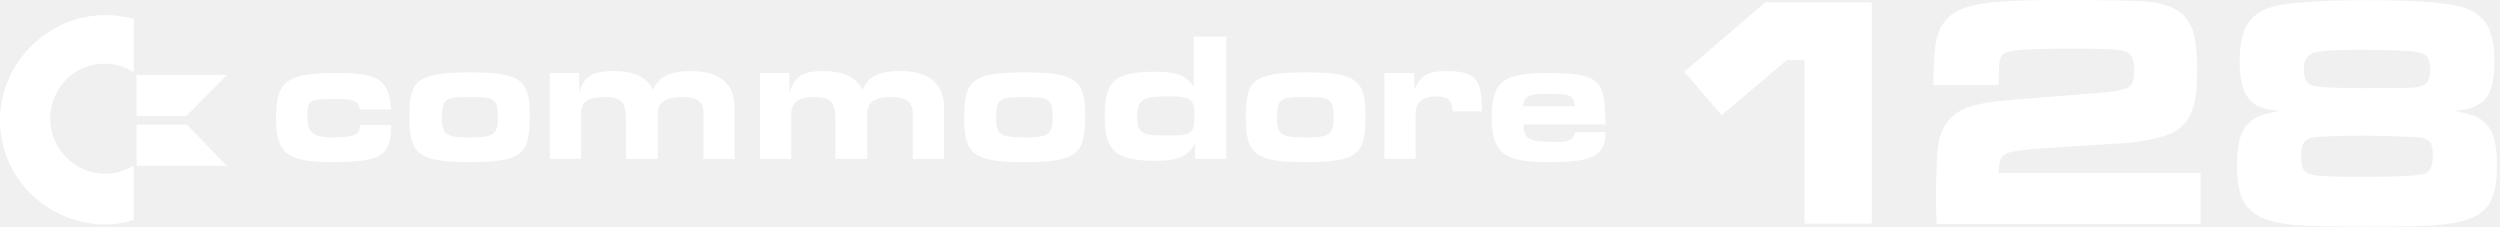
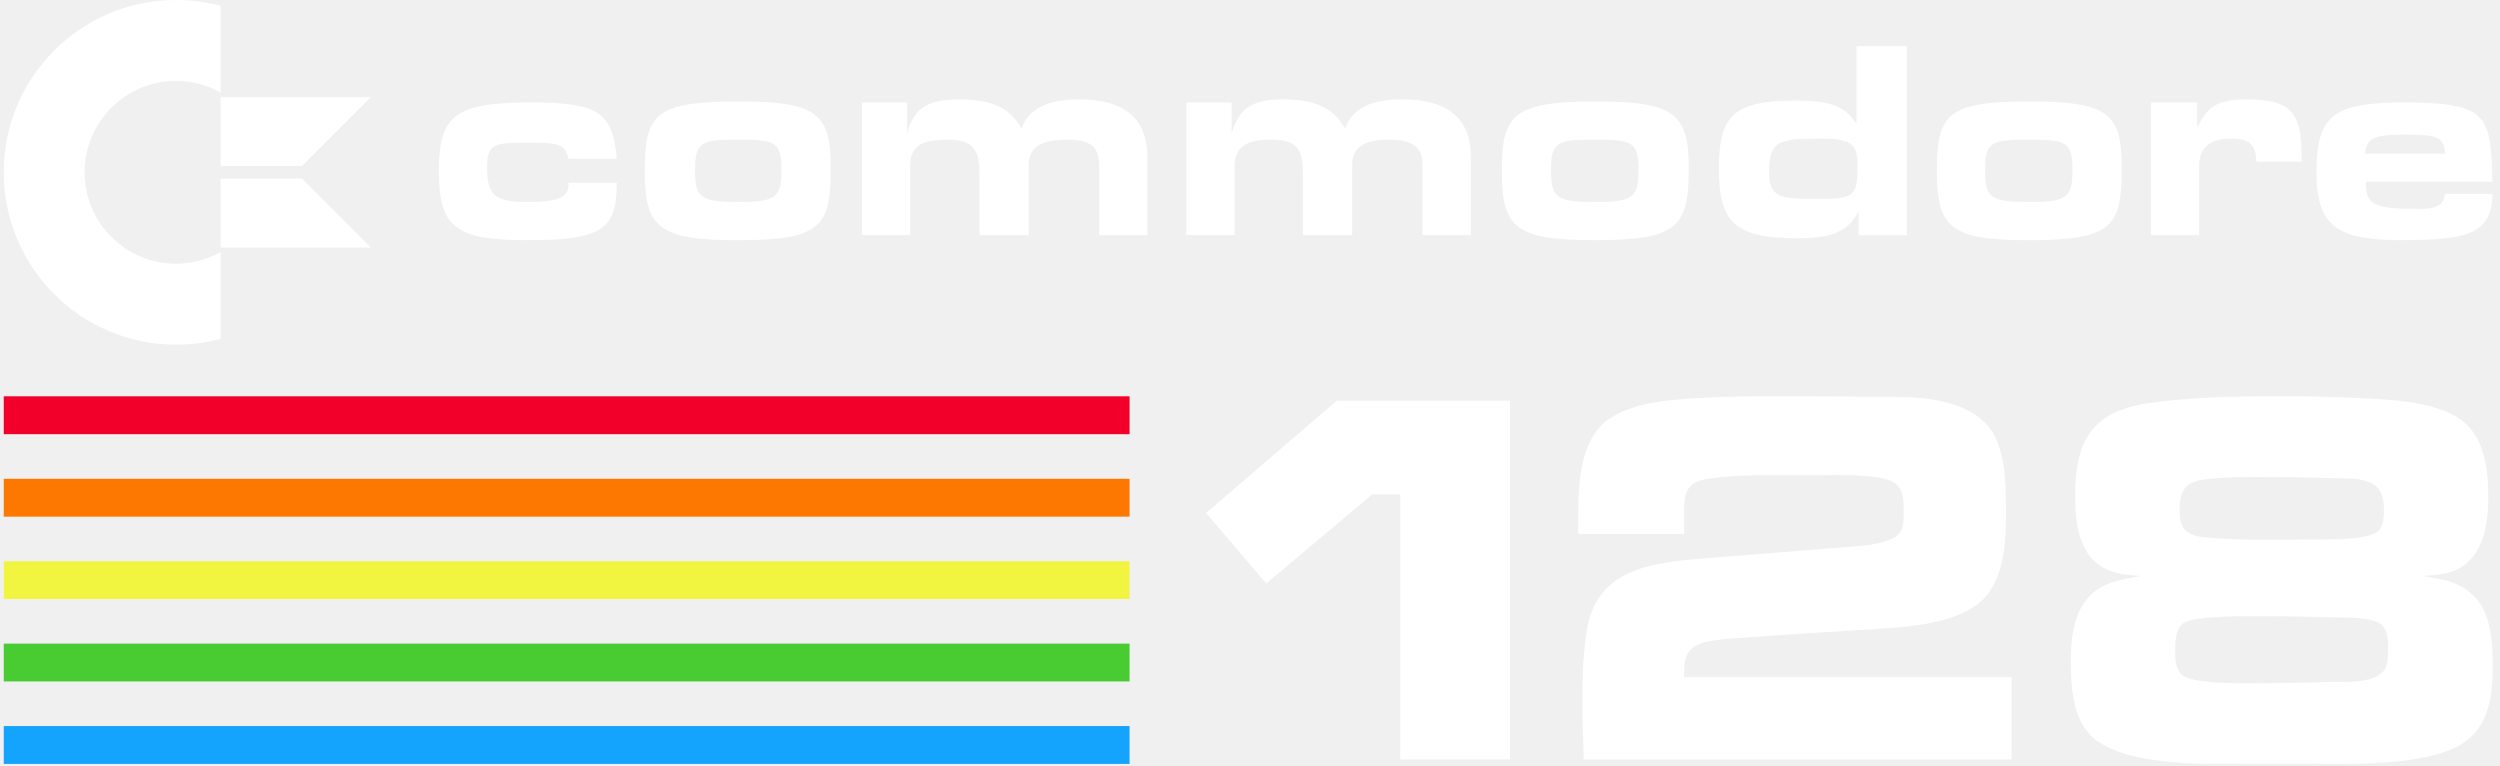
- <svg xmlns="http://www.w3.org/2000/svg" width="331" height="30" viewBox="0 0 331 30" fill="none">
-   <path d="M233.708 0.318H247.829V29.61H238.902V7.958H236.585L227.937 15.254L223 9.503L233.708 0.318V0.318Z" fill="white" />
-   <path d="M264.632 11.266H255.983C255.983 8.905 256.077 7.11 256.263 5.879C256.607 3.704 257.592 2.217 259.223 1.415C260.311 0.888 261.836 0.518 263.795 0.31C265.756 0.104 268.716 7.62939e-06 272.68 7.62939e-06C278.645 7.62939e-06 282.465 0.068 284.138 0.204C285.814 0.34 287.129 0.694 288.088 1.265C289.146 1.895 289.879 2.789 290.287 3.948C290.695 5.107 290.899 6.88 290.899 9.271C290.899 10.986 290.803 12.344 290.609 13.337C290.417 14.331 290.083 15.172 289.612 15.858C288.982 16.789 288.144 17.439 287.101 17.811C285.326 18.441 283.173 18.834 280.642 18.992C274.517 19.35 270.561 19.61 268.774 19.776C266.985 19.94 265.898 20.152 265.512 20.407C265.154 20.651 264.924 20.913 264.824 21.191C264.724 21.471 264.652 22.047 264.611 22.918H291.371V29.657H256.413C256.355 28.499 256.327 27.382 256.327 26.31C256.327 22.948 256.435 20.543 256.649 19.1C257.078 16.352 258.66 14.636 261.392 13.949C262.45 13.691 263.419 13.513 264.299 13.413C265.178 13.311 267.743 13.097 271.993 12.769C276.113 12.454 278.559 12.254 279.333 12.168C280.105 12.082 280.748 11.954 281.264 11.782C281.78 11.61 282.121 11.362 282.293 11.04C282.465 10.719 282.551 10.165 282.551 9.377C282.551 8.534 282.455 7.926 282.261 7.554C282.068 7.182 281.722 6.916 281.22 6.761C280.59 6.545 278.351 6.439 274.503 6.439C271.213 6.439 268.916 6.491 267.615 6.599C266.314 6.707 265.504 6.902 265.19 7.188C264.946 7.432 264.792 7.768 264.728 8.198C264.664 8.628 264.632 9.649 264.632 11.266V11.266Z" fill="white" />
-   <path d="M301.89 14.678C300.387 14.578 299.279 14.298 298.564 13.84C297.204 12.939 296.525 11.052 296.525 8.175C296.525 5.687 296.983 3.869 297.898 2.724C298.47 2.024 299.229 1.495 300.173 1.137C301.116 0.779 302.476 0.521 304.251 0.363C306.668 0.135 309.716 0.021 313.392 0.021C320.375 0.021 324.802 0.407 326.675 1.179C328.051 1.737 329.008 2.618 329.552 3.82C330.024 4.907 330.259 6.358 330.259 8.175C330.259 10.494 329.874 12.121 329.102 13.057C328.328 13.994 326.927 14.534 324.894 14.678C326.611 14.978 327.779 15.336 328.392 15.751C329.194 16.281 329.764 17.025 330.1 17.982C330.435 18.942 330.603 20.279 330.603 21.996C330.603 24.413 330.195 26.166 329.38 27.253C328.794 28.027 327.965 28.609 326.891 29.003C325.818 29.396 324.309 29.672 322.364 29.828C320.932 29.944 317.942 30 313.392 30C308.786 30 305.666 29.94 304.035 29.818C302.404 29.696 301.025 29.42 299.893 28.992C298.55 28.477 297.594 27.689 297.029 26.632C296.463 25.572 296.181 24.027 296.181 21.996C296.181 20.165 296.379 18.756 296.771 17.768C297.164 16.781 297.826 16.037 298.756 15.536C299.343 15.222 300.387 14.936 301.89 14.678V14.678ZM312.491 6.588C309.158 6.588 307.079 6.73 306.258 7.016C305.434 7.304 305.022 8.017 305.022 9.163C305.022 10.364 305.402 11.084 306.16 11.32C306.919 11.556 309.222 11.674 313.07 11.674C316.475 11.674 318.521 11.655 319.207 11.62C319.895 11.584 320.46 11.466 320.904 11.266C321.476 11.008 321.762 10.3 321.762 9.141C321.762 8.455 321.634 7.935 321.376 7.586C321.118 7.236 320.702 7.01 320.131 6.91C319.071 6.708 316.527 6.602 312.491 6.588V6.588ZM313.392 17.962C309.028 17.962 306.512 18.076 305.838 18.304C305.408 18.448 305.108 18.702 304.936 19.066C304.765 19.431 304.679 19.993 304.679 20.751C304.679 21.552 304.781 22.118 304.98 22.446C305.18 22.776 305.574 23.012 306.16 23.155C306.817 23.325 308.942 23.411 312.535 23.411C316.441 23.411 319.029 23.325 320.303 23.155C320.99 23.054 321.462 22.822 321.72 22.458C321.976 22.092 322.106 21.458 322.106 20.559C322.106 19.829 322.012 19.299 321.826 18.97C321.64 18.642 321.296 18.412 320.796 18.284C320.325 18.14 317.856 18.032 313.392 17.962V17.962Z" fill="white" />
-   <path d="M187.252 9.668H183.291V21.032H187.424V15.092C187.424 13.543 188.372 12.767 190.095 12.767C191.816 12.767 192.248 13.284 192.333 14.746H196.209C196.209 10.872 195.692 9.408 191.559 9.408C189.061 9.408 188.2 9.925 187.253 11.819L187.252 9.668ZM24.733 16.495H18.082V21.95H30.037L24.733 16.495ZM30.036 9.921H18.081V15.375H24.657L30.036 9.921ZM206.281 18.795C202.322 18.795 201.718 18.45 201.718 16.469H212.57C212.398 10.961 212.398 9.668 205.078 9.668C198.876 9.668 197.498 10.787 197.498 15.695C197.498 20.259 199.308 21.378 204.303 21.465C209.901 21.465 212.571 21.206 212.571 17.504H208.522C208.349 18.364 208.006 18.795 206.281 18.795ZM201.633 14.06C201.805 12.854 202.149 12.423 204.904 12.423C207.92 12.423 208.349 12.596 208.521 14.06H201.633ZM47.66 14.49H51.793C51.449 10.614 50.329 9.668 44.561 9.668C38.016 9.668 36.552 10.699 36.552 15.523C36.552 20.345 37.93 21.464 44.044 21.464C50.502 21.464 51.794 20.603 51.794 16.555H47.661C47.661 17.675 47.231 18.193 44.044 18.193C41.288 18.193 40.686 17.505 40.686 15.265C40.686 13.112 41.288 13.112 44.562 13.112C46.971 13.112 47.401 13.371 47.66 14.49ZM143.677 15.177C143.677 10.528 142.3 9.582 135.668 9.582C128.521 9.582 127.661 10.787 127.661 15.608C127.661 20.431 128.865 21.464 135.668 21.464C142.903 21.465 143.677 20.26 143.677 15.177ZM131.88 15.438C131.88 13.112 132.397 12.855 135.411 12.855C138.769 12.855 139.371 12.94 139.371 15.438C139.371 17.763 138.94 18.194 135.754 18.194C132.31 18.194 131.88 17.848 131.88 15.438ZM180.791 15.177C180.791 10.528 179.499 9.582 172.871 9.582C165.809 9.582 164.948 10.699 164.948 15.523C164.948 20.431 166.153 21.464 172.871 21.464C180.102 21.465 180.791 20.26 180.791 15.177ZM169.081 15.438C169.081 13.112 169.597 12.855 172.611 12.855C175.97 12.855 176.572 12.94 176.572 15.438C176.572 17.763 176.142 18.194 172.956 18.194C169.513 18.194 169.081 17.848 169.081 15.438ZM70.136 15.177C70.136 10.528 68.844 9.582 62.214 9.582C55.067 9.582 54.205 10.699 54.205 15.523C54.205 20.431 55.412 21.464 62.214 21.464C69.448 21.465 70.136 20.26 70.136 15.177ZM58.509 15.438C58.509 13.112 59.026 12.855 61.955 12.855C65.313 12.855 65.916 12.94 65.916 15.438C65.916 17.763 65.484 18.194 62.299 18.194C58.939 18.194 58.509 17.848 58.509 15.438ZM158.058 4.844V11.475C157.111 10.183 156.25 9.496 152.806 9.496C147.295 9.496 146.261 10.96 146.261 15.437C146.261 20.002 147.726 21.291 153.064 21.291C156.423 21.291 157.456 20.431 158.231 18.967V21.03H162.365V4.842L158.058 4.844ZM155.044 12.768C157.368 12.768 158.145 13.112 158.145 14.919C158.145 17.676 157.971 17.937 154.701 17.937C151.428 17.937 150.567 17.848 150.567 15.524C150.567 12.854 151.6 12.768 155.044 12.768ZM17.708 9.547V2.524C16.289 2.15 15.316 2 13.898 2C6.5 2 0 8.203 0 15.898C0 23.819 6.574 29.722 13.972 29.722C15.317 29.722 16.064 29.572 17.708 29.122V21.95C16.063 22.77 15.243 22.995 13.898 22.995C9.788 22.995 6.648 19.559 6.648 15.748C6.648 11.789 9.712 8.425 13.822 8.425C15.243 8.425 16.438 8.8 17.708 9.547ZM76.68 9.668H72.806V21.032H76.939V15.177C76.939 13.456 77.8 12.854 80.126 12.854C82.279 12.854 82.882 13.628 82.882 15.781V21.032H87.101V15.006C87.101 13.37 88.392 12.854 90.372 12.854C92.267 12.854 93.128 13.371 93.128 15.006V21.032H97.261V14.316C97.261 10.96 95.194 9.408 91.406 9.408C88.133 9.408 86.927 10.614 86.496 11.905C85.635 10.441 84.43 9.408 81.157 9.408C78.057 9.408 77.196 10.441 76.679 12.336L76.68 9.668ZM104.495 9.668H100.62V21.032H104.753V15.177C104.753 13.456 105.786 12.854 107.852 12.854C110.006 12.854 110.608 13.543 110.608 15.781V21.032H114.829V15.006C114.829 13.37 116.035 12.854 118.016 12.854C119.91 12.854 120.856 13.456 120.856 15.006V21.032H124.99V14.316C124.99 10.96 122.924 9.408 119.135 9.408C115.863 9.408 114.742 10.527 114.227 11.905C113.365 10.441 112.159 9.408 108.887 9.408C105.874 9.408 105.099 10.441 104.496 12.336L104.495 9.668Z" fill="white" />
+ <svg xmlns="http://www.w3.org/2000/svg" width="333" height="102" viewBox="0 0 333 102" fill="none">
+   <path d="M186.512 101.156V65.837H182.79L168.671 77.719L160.648 68.333L178.058 53.367H201.123V101.148L186.512 101.156Z" fill="white" />
+   <path d="M210.942 101.158C210.942 99.292 210.795 97.358 210.795 95.493C210.795 91.624 210.726 87.755 211.365 83.956C212.652 76.002 219.535 75.001 226.417 74.422L244.465 72.989C246.763 72.773 249.267 72.773 251.486 71.987C253.567 71.27 253.567 70.052 253.567 68.049C253.567 66.684 253.567 65.182 252.35 64.318C250.562 62.954 242.816 63.317 240.744 63.317C236.374 63.317 231.642 63.101 227.272 63.818C223.973 64.318 224.336 66.684 224.336 69.552V71.132H210.217V69.197C210.217 65.26 210.286 59.811 213.231 56.728C216.529 53.291 223.835 53.144 228.205 52.928C231.288 52.781 234.37 52.781 237.445 52.781H238.809L250.631 52.85C255.217 52.85 261.098 52.919 264.535 56.434C267.186 59.154 267.186 64.603 267.186 68.118C267.186 71.702 267.117 75.501 265.104 78.653C262.453 82.885 254.932 83.455 250.484 83.74C247.048 83.956 243.68 84.171 240.234 84.387C237.514 84.534 234.785 84.741 232.065 84.957C230.847 85.026 227.764 85.242 226.616 85.674C224.319 86.538 224.319 88.109 224.319 90.191H267.954V101.158H210.942Z" fill="white" />
+   <path d="M328.351 98.791C323.619 102.228 312.237 101.728 306.572 101.728H300.052C294.18 101.728 284.508 102.159 279.491 98.791C276.123 96.494 275.838 91.909 275.838 88.187C275.838 85.035 276.123 81.667 278.42 79.301C280.138 77.513 282.79 77.151 285.156 76.719C284.085 76.65 282.936 76.572 281.857 76.287C277.056 75.001 276.408 70.268 276.408 65.968C276.408 59.016 278.489 54.931 285.726 53.783C291.676 52.85 297.91 52.781 303.921 52.781C307.22 52.781 310.51 52.85 313.809 52.997C318.04 53.213 324.059 53.36 327.643 55.795C330.941 58.014 331.442 62.531 331.442 66.184C331.442 68.982 331.08 72.203 329.223 74.353C327.505 76.356 325.207 76.572 322.703 76.719C325.285 77.151 327.505 77.436 329.439 79.301C331.943 81.667 332.021 85.821 332.021 89.051C332.004 92.626 331.503 96.572 328.351 98.791ZM317.245 83.239C316.175 82.168 312.228 82.237 310.864 82.237C308.282 82.168 305.708 82.09 303.126 82.09C300.76 82.09 292.375 81.874 290.803 83.023C289.733 83.809 289.733 85.605 289.733 86.823C289.733 87.893 289.802 89.12 290.665 89.906C292.315 91.339 301.131 90.976 303.204 90.976C305.708 90.976 308.221 90.907 310.726 90.829C312.513 90.829 316.814 91.045 317.746 88.964C318.1 88.178 318.1 87.099 318.1 86.244C318.1 85.242 318.031 83.956 317.245 83.239ZM310.872 63.688C308.005 63.619 305.207 63.541 302.349 63.541C299.413 63.541 296.33 63.472 293.394 63.904C290.959 64.258 290.311 65.553 290.311 67.919C290.311 70.424 291.175 71.287 293.61 71.572C298.696 72.073 304.145 71.857 309.223 71.857C310.872 71.857 315.674 71.857 316.822 70.709C317.539 69.992 317.539 68.627 317.539 67.695C317.53 63.541 314.171 63.757 310.872 63.688Z" fill="white" />
+   <path fill-rule="evenodd" clip-rule="evenodd" d="M0.5 52.789H150.457V57.832H0.5V52.789Z" fill="#F20029" />
+   <path fill-rule="evenodd" clip-rule="evenodd" d="M0.5 63.775H150.457V68.819H0.5V63.775Z" fill="#FD7801" />
+   <path fill-rule="evenodd" clip-rule="evenodd" d="M0.5 74.76H150.457V79.786H0.5V74.76Z" fill="#F2F540" />
+   <path fill-rule="evenodd" clip-rule="evenodd" d="M0.5 85.734H150.457V90.769H0.5V85.734Z" fill="#48CC31" />
+   <path fill-rule="evenodd" clip-rule="evenodd" d="M0.5 96.711H150.457V101.754H0.5V96.711Z" fill="#14A3FD" />
+   <path d="M292.652 13.654H286.503V31.314H292.928V22.082C292.928 19.673 294.405 18.464 297.082 18.464C299.759 18.464 300.432 19.267 300.562 21.538H306.59C306.59 15.519 305.786 13.239 299.362 13.239C295.476 13.239 294.137 14.043 292.669 16.987L292.652 13.654ZM322.229 27.833C316.071 27.833 315.139 27.298 315.139 24.215H331.995C331.728 15.649 331.728 13.645 320.346 13.645C310.709 13.645 308.558 15.381 308.558 23.015C308.558 30.113 311.374 31.849 319.137 31.987C327.842 31.987 331.987 31.581 331.987 25.83H325.691C325.441 27.169 324.906 27.833 322.229 27.833ZM315.009 20.476C315.277 18.602 315.812 17.928 320.096 17.928C324.785 17.928 325.45 18.196 325.717 20.476H315.009ZM75.726 21.141H82.151C81.616 15.113 79.871 13.645 70.908 13.645C60.735 13.645 58.455 15.251 58.455 22.747C58.455 30.243 60.597 31.987 70.105 31.987C80.148 31.987 82.151 30.649 82.151 24.353H75.726C75.726 26.098 75.061 26.901 70.105 26.901C65.821 26.901 64.88 25.83 64.88 22.35C64.88 18.999 65.813 18.999 70.908 18.999C74.655 18.999 75.32 19.405 75.726 21.141ZM224.94 22.212C224.94 14.984 222.799 13.516 212.488 13.516C201.374 13.516 200.044 15.39 200.044 22.885C200.044 30.381 201.918 31.987 212.488 31.987C223.731 31.987 224.94 30.113 224.94 22.212ZM206.598 22.618C206.598 18.999 207.401 18.602 212.091 18.602C217.315 18.602 218.248 18.732 218.248 22.618C218.248 26.236 217.574 26.901 212.626 26.901C207.263 26.901 206.598 26.365 206.598 22.618ZM282.617 22.212C282.617 14.984 280.605 13.516 270.303 13.516C259.327 13.516 257.989 15.251 257.989 22.756C257.989 30.39 259.863 31.996 270.303 31.996C281.546 31.987 282.617 30.113 282.617 22.212ZM264.413 22.618C264.413 18.999 265.217 18.602 269.897 18.602C275.122 18.602 276.054 18.732 276.054 22.618C276.054 26.236 275.389 26.901 270.432 26.901C265.087 26.901 264.413 26.365 264.413 22.618ZM110.648 22.212C110.648 14.984 108.636 13.516 98.334 13.516C87.22 13.516 85.882 15.251 85.882 22.756C85.882 30.39 87.756 31.996 98.334 31.996C109.578 31.987 110.648 30.113 110.648 22.212ZM92.583 22.618C92.583 18.999 93.386 18.602 97.937 18.602C103.161 18.602 104.094 18.732 104.094 22.618C104.094 26.236 103.42 26.901 98.472 26.901C93.248 26.901 92.583 26.365 92.583 22.618ZM247.289 6.158V16.469C245.821 14.457 244.483 13.395 239.129 13.395C230.562 13.395 228.956 15.675 228.956 22.635C228.956 29.733 231.236 31.737 239.534 31.737C244.759 31.737 246.365 30.398 247.565 28.127V31.34H253.99V6.158H247.289ZM242.6 18.464C246.21 18.464 247.419 18.999 247.419 21.806C247.419 26.089 247.151 26.495 242.065 26.495C236.978 26.495 235.64 26.357 235.64 22.747C235.64 18.602 237.246 18.464 242.6 18.464ZM120.821 13.654H114.802V31.314H121.227V22.212C121.227 19.535 122.566 18.602 126.184 18.602C129.534 18.602 130.467 19.802 130.467 23.153V31.314H137.03V21.944C137.03 19.396 139.034 18.602 142.116 18.602C145.061 18.602 146.4 19.405 146.4 21.944V31.314H152.825V20.873C152.825 15.657 149.612 13.239 143.723 13.239C138.636 13.239 136.762 15.113 136.089 17.125C134.75 14.846 132.876 13.239 127.79 13.239C122.971 13.239 121.633 14.846 120.83 17.79L120.821 13.654ZM164.051 13.654H158.023V31.314H164.448V22.212C164.448 19.535 166.054 18.602 169.267 18.602C172.617 18.602 173.55 19.673 173.55 23.153V31.314H180.113V21.944C180.113 19.396 181.987 18.602 185.07 18.602C188.015 18.602 189.483 19.535 189.483 21.944V31.314H195.907V20.873C195.907 15.657 192.695 13.239 186.806 13.239C181.719 13.239 179.975 14.975 179.172 17.125C177.833 14.846 175.959 13.239 170.873 13.239C166.192 13.239 164.983 14.846 164.051 17.79V13.654Z" fill="white" />
+   <path d="M29.386 33.575C27.624 34.559 25.604 35.129 23.445 35.129C16.735 35.129 11.269 29.672 11.269 22.953C11.269 16.235 16.726 10.777 23.445 10.777C25.604 10.777 27.624 11.338 29.386 12.332V0.777C27.495 0.268 25.5 0 23.445 0C10.776 0 0.5 10.276 0.5 22.953C0.5 35.63 10.776 45.907 23.453 45.907C25.509 45.907 27.495 45.63 29.395 45.129L29.386 33.575Z" fill="white" />
+   <path d="M39.015 12.935H35.984H29.387V22.115H35.984H39.015H40.216L49.395 12.935H39.015Z" fill="white" />
+   <path d="M49.395 32.971L40.216 23.791H39.015H35.984H29.387V32.979H39.015V32.971H49.395Z" fill="white" />
</svg>
